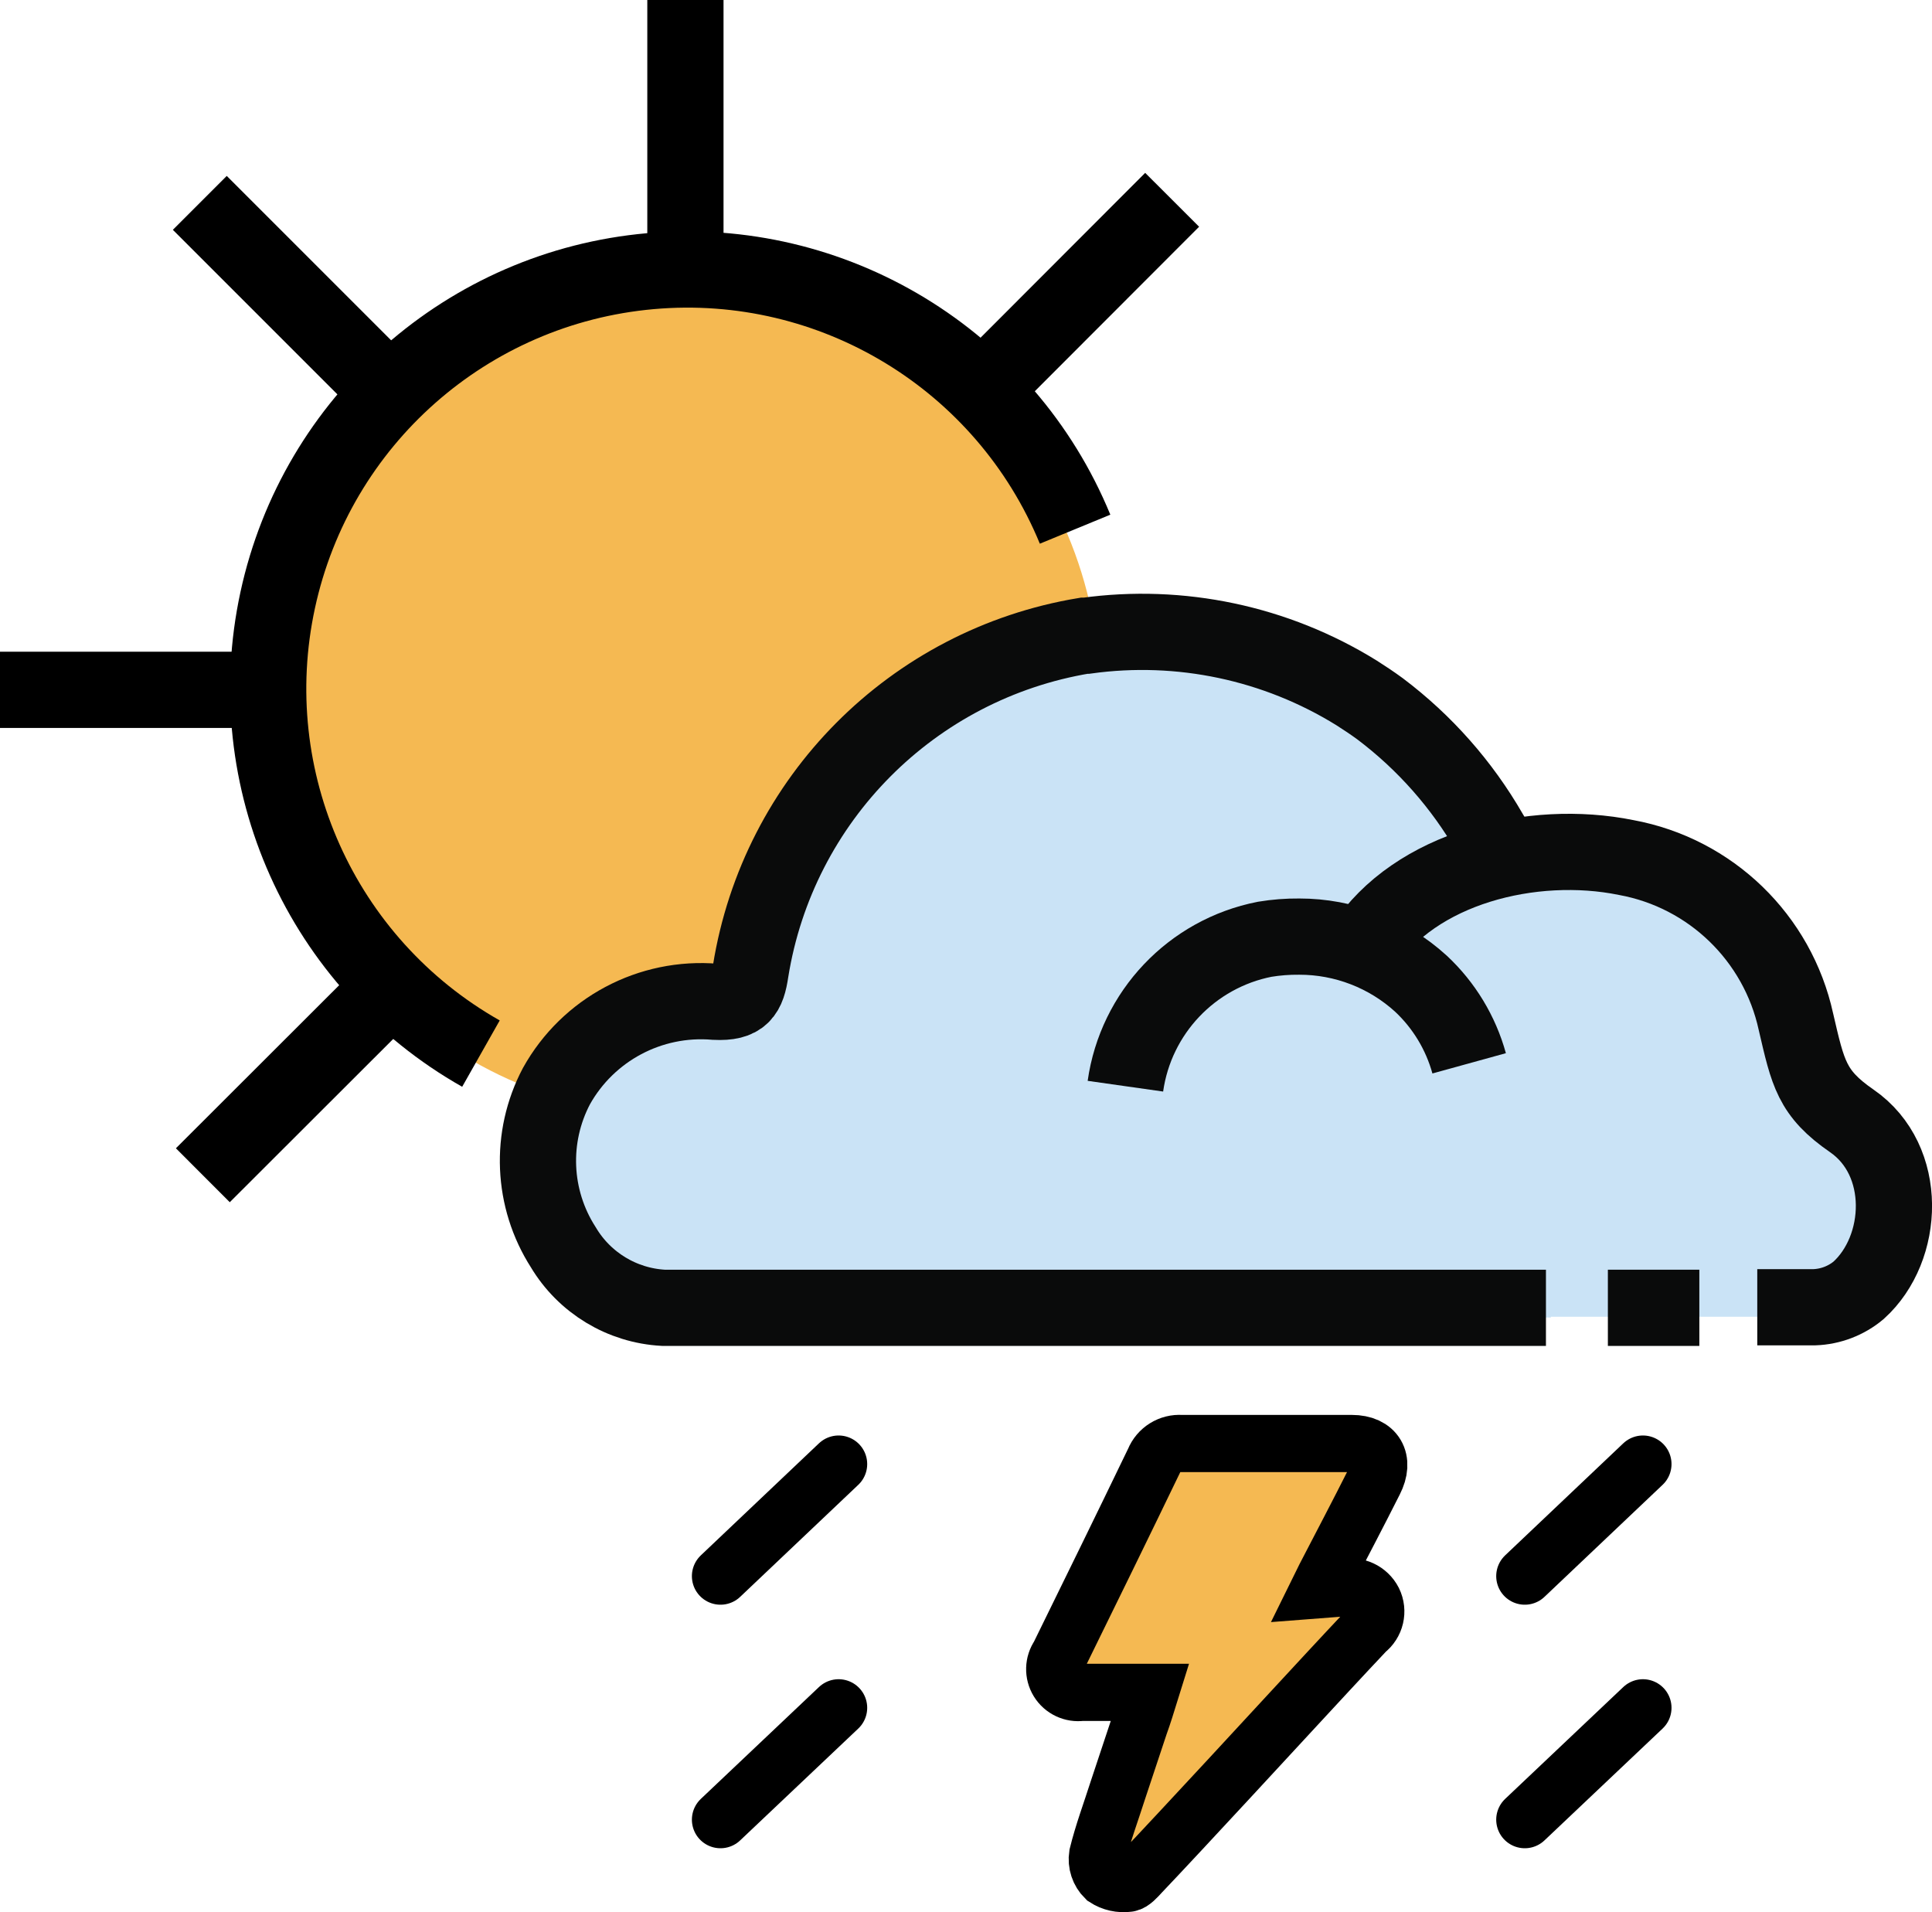
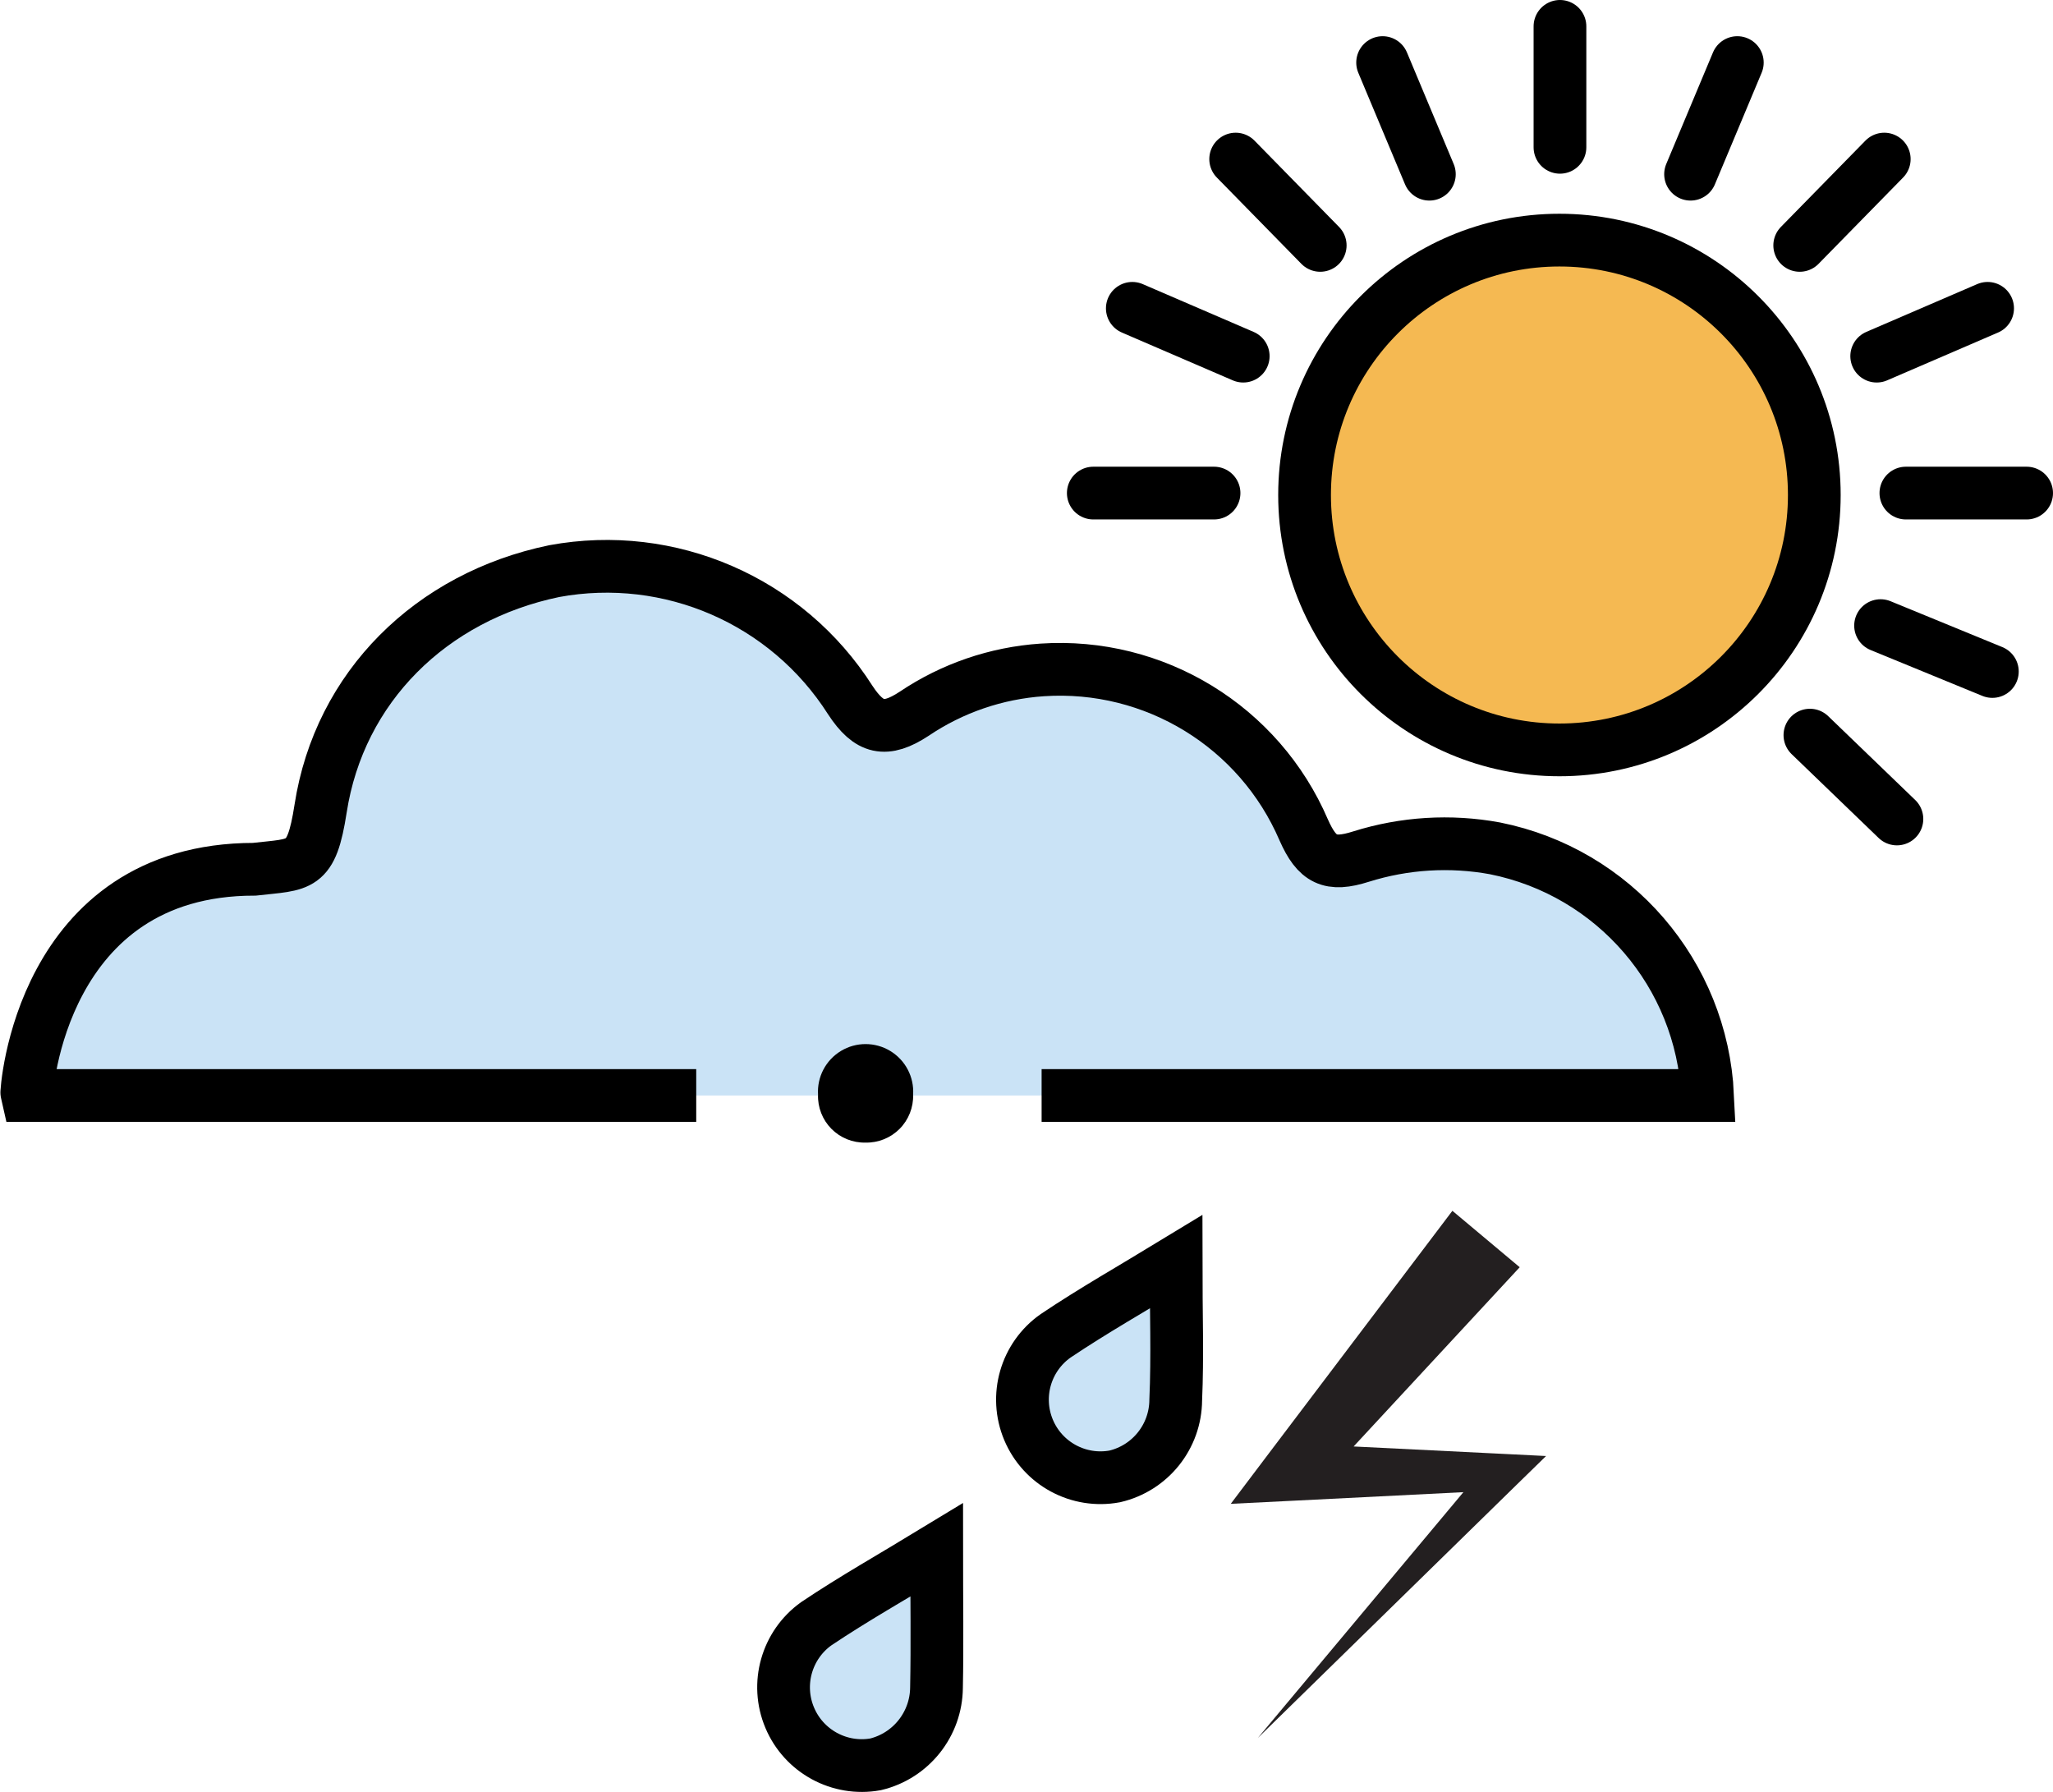
- <svg xmlns="http://www.w3.org/2000/svg" viewBox="0 0 101.39 100.33">
+ <svg xmlns="http://www.w3.org/2000/svg" viewBox="0 0 116.8 101.94">
  <defs>
-     <style>.cls-1{fill:#f5b952;}.cls-2{fill:#cae3f6;}.cls-3,.cls-4,.cls-5,.cls-6,.cls-7{fill:none;stroke-miterlimit:10;}.cls-3,.cls-4,.cls-5,.cls-6{stroke:#000;}.cls-3,.cls-4{stroke-width:3px;}.cls-4{stroke-linecap:round;}.cls-5,.cls-6,.cls-7{stroke-width:4px;}.cls-6{stroke-linecap:square;}.cls-7{stroke:#0a0b0b;}</style>
+     <style>.cls-1{fill:#cae3f6;}.cls-2{fill:#f5b952;}.cls-3,.cls-4{fill:none;stroke:#000;stroke-miterlimit:10;stroke-width:3px;}.cls-4{stroke-linecap:round;}.cls-5{fill:#231f20;}</style>
  </defs>
  <g id="Layer_2" data-name="Layer 2">
    <g id="Layer_1-2" data-name="Layer 1">
-       <path class="cls-1" d="M59.25,98.43c1.92-2,7.83-8.42,7.83-8.42h0c1.36-1.47,2.67-2.89,4-4.3a1.29,1.29,0,0,0,.39-1.57A1.34,1.34,0,0,0,70,83.45c-.43,0-.86.07-1.38.11.14-.28.23-.48.33-.67l2.59-5c.58-1.13.06-2-1.18-2-3,0-6,0-8.95,0a1.41,1.41,0,0,0-1.42.89c-1.66,3.41-3.33,6.83-5,10.24A1.24,1.24,0,0,0,56.17,89h3.6c-.19.61-.35,1.17-.56,1.72L58.11,94c-.4,1.22-.82,2.34-1.1,3.48a1.44,1.44,0,0,0,.34,1.17,1.77,1.77,0,0,0,1.2.27C58.8,98.94,59.05,98.65,59.25,98.43Z" />
-       <path class="cls-1" d="M35.74,14.58a22,22,0,1,0,22,22A22,22,0,0,0,35.74,14.58Z" />
-       <path class="cls-2" d="M81.39,69.14H35a6.57,6.57,0,0,1-5.27-3.24,8.54,8.54,0,0,1,8-13.12c1.4.07,1.69-.45,1.86-1.63A21.44,21.44,0,0,1,57.12,33.3l.11,0a21,21,0,0,1,14.2,3.06c.42.25.83.54,1.25.85a22.12,22.12,0,0,1,5.75,6.61L79.1,45" />
-       <path class="cls-2" d="M59.29,57.27a9.25,9.25,0,0,1,7.32-7.84,10.54,10.54,0,0,1,1.81-.14,9.41,9.41,0,0,1,6.4,2.51,9.11,9.11,0,0,1,2.53,4.3" />
-       <path class="cls-2" d="M71.81,49.87c2.69-4.2,8.86-5.74,13.79-4.71a11.26,11.26,0,0,1,8.92,8.75c.63,2.76.83,3.81,2.93,5.29,3,2.1,2.78,6.8.36,9a3.78,3.78,0,0,1-2.32.9h-16" />
-       <line class="cls-2" x1="84.64" y1="69.13" x2="89.44" y2="69.13" />
-       <path class="cls-3" d="M59.87,98.3c1.91-2,7.83-8.42,7.83-8.42h0c1.36-1.47,2.67-2.89,4-4.3A1.28,1.28,0,0,0,72.07,84a1.33,1.33,0,0,0-1.48-.69c-.43.05-.87.07-1.38.11l.33-.67c.86-1.66,1.73-3.31,2.58-5,.58-1.13.07-2-1.18-2-3,0-6,0-8.94,0a1.43,1.43,0,0,0-1.43.89c-1.65,3.42-3.32,6.83-5,10.25a1.23,1.23,0,0,0,1.18,1.92h3.61c-.19.61-.36,1.17-.56,1.72l-1.11,3.34c-.39,1.22-.81,2.34-1.09,3.48A1.4,1.4,0,0,0,58,98.56a1.79,1.79,0,0,0,1.21.27C59.41,98.81,59.67,98.52,59.87,98.3Z" />
-       <line class="cls-4" x1="86.22" y1="89.62" x2="80.02" y2="95.49" />
-       <line class="cls-4" x1="44.01" y1="89.62" x2="37.81" y2="95.49" />
-       <line class="cls-4" x1="86.22" y1="76.83" x2="80.02" y2="82.71" />
-       <line class="cls-4" x1="44.01" y1="76.83" x2="37.81" y2="82.71" />
-       <path class="cls-5" d="M56.42,27.77A22,22,0,1,0,25.24,55.29" />
-       <line class="cls-6" x1="35.97" y1="14.01" x2="35.97" y2="2" />
-       <line class="cls-6" x1="14.01" y1="36.2" x2="2" y2="36.2" />
-       <line class="cls-6" x1="20.4" y1="20.56" x2="11.9" y2="12.06" />
-       <line class="cls-6" x1="51.61" y1="20.4" x2="60.1" y2="11.9" />
-       <line class="cls-6" x1="20.56" y1="51.77" x2="12.06" y2="60.26" />
-       <path class="cls-7" d="M81.13,68.63H34.82a6.53,6.53,0,0,1-5.26-3.18A8.4,8.4,0,0,1,29.2,57a8.69,8.69,0,0,1,8.33-4.43c1.4.07,1.69-.44,1.86-1.6A21.26,21.26,0,0,1,56.9,33.36l.11,0a21.37,21.37,0,0,1,14.18,3c.41.26.83.54,1.24.84a21.74,21.74,0,0,1,5.75,6.51l.67,1.13" />
-       <path class="cls-7" d="M59.06,57a9.17,9.17,0,0,1,7.31-7.71,10.54,10.54,0,0,1,1.81-.14,9.47,9.47,0,0,1,6.39,2.47A9,9,0,0,1,77.1,55.8" />
-       <path class="cls-7" d="M71.57,49.67C74.25,45.54,80.41,44,85.34,45a11.19,11.19,0,0,1,8.91,8.62c.63,2.71.83,3.75,2.93,5.2,3,2.07,2.78,6.7.36,8.89a3.83,3.83,0,0,1-2.32.89h-3" />
-       <line class="cls-7" x1="84.38" y1="68.63" x2="89.18" y2="68.63" />
+       <path class="cls-1" d="M66.91,71.78c-2.48,1.51-4.72,2.78-6.85,4.21a4.44,4.44,0,0,0,3.36,8,4.49,4.49,0,0,0,3.47-4.35C67,77.15,66.91,74.68,66.91,71.78Z" />
+       <path class="cls-1" d="M53.29,88.17c-2.48,1.51-4.72,2.77-6.85,4.2a4.45,4.45,0,0,0,3.37,8A4.53,4.53,0,0,0,53.28,96C53.33,93.53,53.29,91.06,53.29,88.17Z" />
+       <path class="cls-1" d="M59.26,62.32H97.15a15.07,15.07,0,0,0-12.1-14.06,15.87,15.87,0,0,0-7.62.47c-1.76.56-2.5.2-3.26-1.52a15.1,15.1,0,0,0-14.88-9.1A14.82,14.82,0,0,0,52,40.61c-1.62,1.06-2.55.86-3.63-.79a16.43,16.43,0,0,0-16.84-7.33c-7,1.45-12.22,6.59-13.29,13.51-.53,3.41-1.13,3.15-3.77,3.45-12.16,0-13,12.68-12.95,12.87H39.61" />
+       <path class="cls-2" d="M88.72,41.46h0a14.49,14.49,0,0,0,0-29h0a14.49,14.49,0,1,0,0,29h0Z" />
+       <path class="cls-3" d="M59.26,62.32H97.15a15.07,15.07,0,0,0-12.1-14.06,15.87,15.87,0,0,0-7.62.47c-1.76.56-2.5.2-3.26-1.52a15.1,15.1,0,0,0-14.88-9.1A14.82,14.82,0,0,0,52,40.61c-1.62,1.06-2.55.86-3.63-.79a16.43,16.43,0,0,0-16.84-7.33c-7,1.45-12.22,6.59-13.29,13.51-.53,3.41-1.13,3.15-3.77,3.45-12.16,0-13,12.68-12.95,12.87H39.61" />
+       <path d="M49.24,65a2.64,2.64,0,0,1-2.7-2.73,2.71,2.71,0,1,1,5.41,0A2.65,2.65,0,0,1,49.24,65Z" />
+       <line class="cls-4" x1="69.07" y1="28.05" x2="62.2" y2="28.05" />
+       <line class="cls-4" x1="75.11" y1="13.96" x2="70.3" y2="9.05" />
+       <line class="cls-4" x1="81.32" y1="9.91" x2="78.66" y2="3.56" />
+       <line class="cls-4" x1="70.73" y1="20.26" x2="64.42" y2="17.54" />
+       <path class="cls-3" d="M88.72,42.66h0a14.49,14.49,0,0,0,0-29h0a14.49,14.49,0,1,0,0,29h0Z" />
+       <line class="cls-4" x1="108.43" y1="28.05" x2="115.3" y2="28.05" />
+       <line class="cls-4" x1="88.75" y1="8.38" x2="88.75" y2="1.5" />
+       <line class="cls-4" x1="102.97" y1="41.82" x2="107.92" y2="46.59" />
+       <line class="cls-4" x1="102.39" y1="13.96" x2="107.2" y2="9.05" />
+       <line class="cls-4" x1="106.99" y1="35.59" x2="113.35" y2="38.2" />
+       <line class="cls-4" x1="96.18" y1="9.91" x2="98.84" y2="3.56" />
+       <line class="cls-4" x1="106.77" y1="20.26" x2="113.08" y2="17.54" />
+       <path class="cls-3" d="M66.91,71.78c-2.48,1.51-4.72,2.78-6.85,4.21a4.44,4.44,0,0,0,3.36,8,4.49,4.49,0,0,0,3.47-4.35C67,77.15,66.91,74.68,66.91,71.78Z" />
+       <path class="cls-3" d="M53.29,88.17c-2.48,1.51-4.72,2.77-6.85,4.2a4.45,4.45,0,0,0,3.37,8A4.53,4.53,0,0,0,53.28,96C53.33,93.53,53.29,91.06,53.29,88.17Z" />
+       <polygon class="cls-5" points="86.46 72.09 74.69 84.79 73.44 82.11 85.56 82.71 87.96 82.83 86.31 84.44 71.56 98.87 84.8 83.04 85.56 84.77 73.44 85.38 70.02 85.55 72.18 82.69 82.63 68.88 86.46 72.09" />
    </g>
  </g>
</svg>
